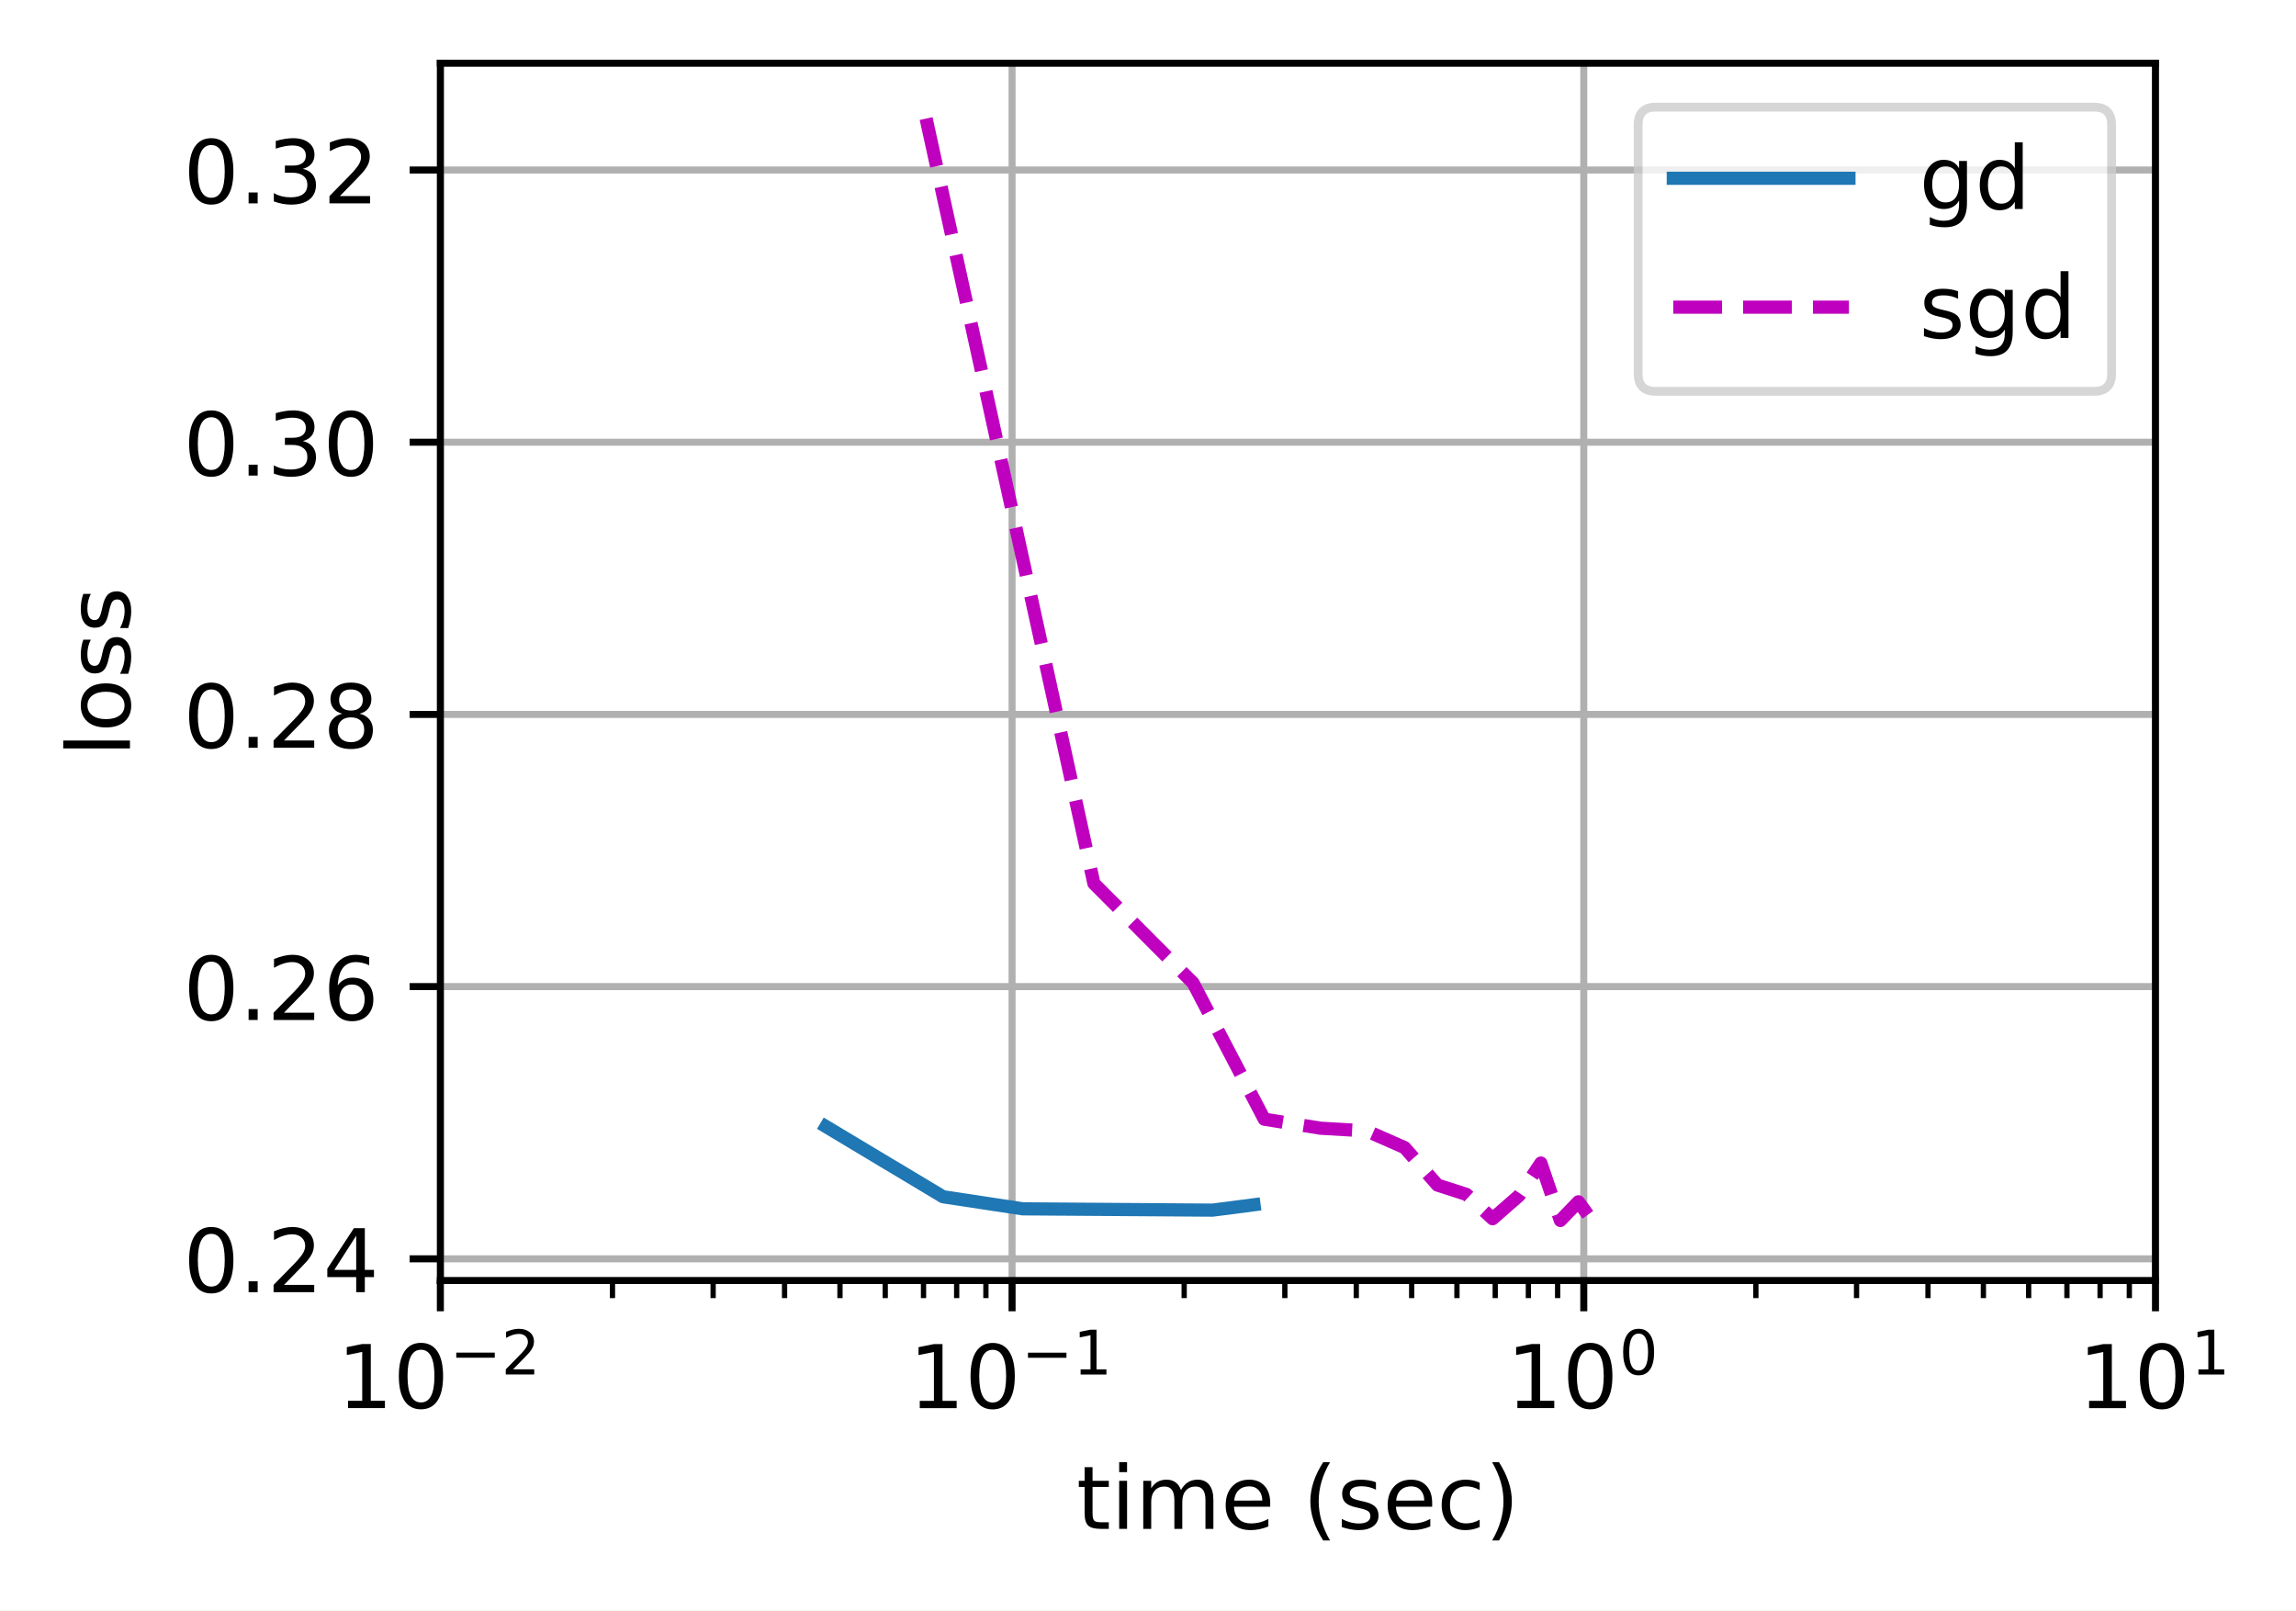
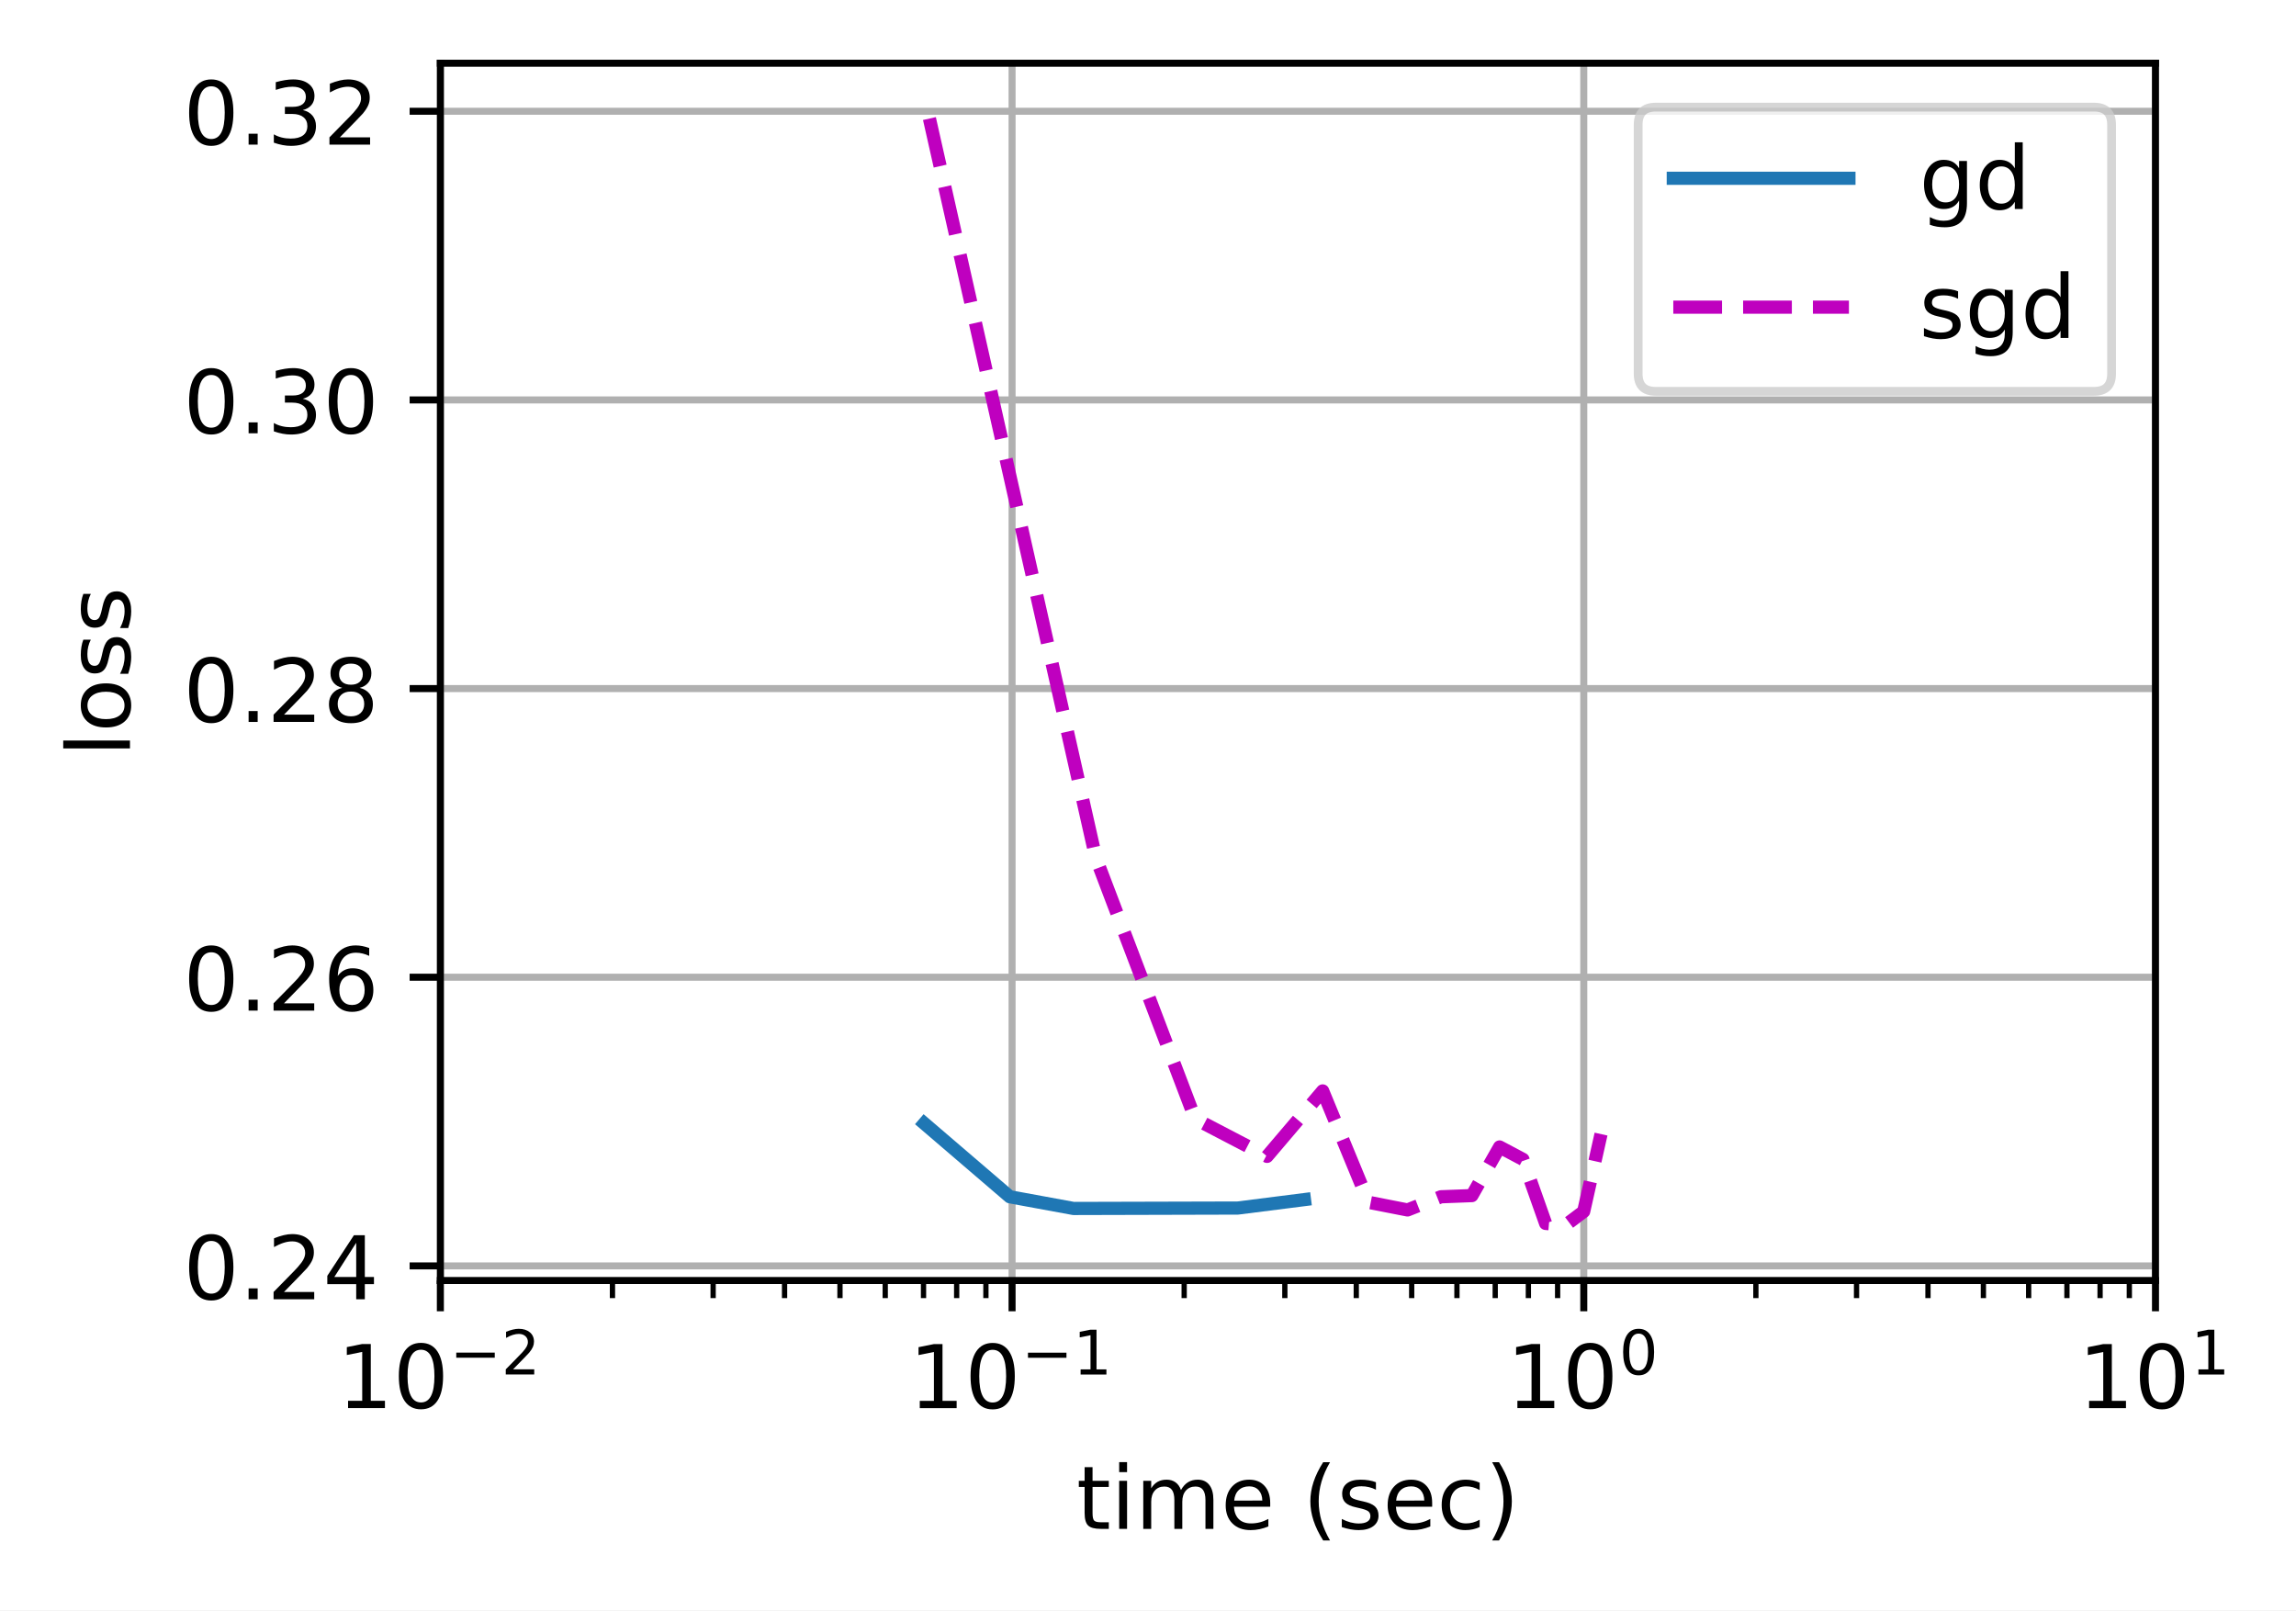
<svg xmlns="http://www.w3.org/2000/svg" xmlns:xlink="http://www.w3.org/1999/xlink" width="261.444pt" height="183.356pt" viewBox="0 0 261.444 183.356" version="1.1">
  <defs>
    <style type="text/css">*{stroke-linejoin: round; stroke-linecap: butt}</style>
  </defs>
  <g id="figure_1">
    <g id="patch_1">
      <path d="M 0 183.356  L 261.444 183.356  L 261.444 0  L 0 0  z " style="fill: #ffffff" />
    </g>
    <g id="axes_1">
      <g id="patch_2">
        <path d="M 50.144 145.8  L 245.444 145.8  L 245.444 7.2  L 50.144 7.2  z " style="fill: #ffffff" />
      </g>
      <g id="matplotlib.axis_1">
        <g id="xtick_1">
          <g id="line2d_1">
-             <path d="M 50.144 145.8  L 50.144 7.2  " clip-path="url(#p7cec3d5e2b)" style="fill: none; stroke: #b0b0b0; stroke-width: 0.8; stroke-linecap: square" />
+             <path d="M 50.144 145.8  L 50.144 7.2  " clip-path="url(#pdbdc7a6452)" style="fill: none; stroke: #b0b0b0; stroke-width: 0.8; stroke-linecap: square" />
          </g>
          <g id="line2d_2">
            <defs>
-               <path id="mfbb98a34d4" d="M 0 0  L 0 3.5  " style="stroke: #000000; stroke-width: 0.8" />
-             </defs>
-             <g>
-               <use xlink:href="#mfbb98a34d4" x="50.144" y="145.8" style="stroke: #000000; stroke-width: 0.8" />
+               <path id="m4387fced22" d="M 0 0  L 0 3.5  " style="stroke: #000000; stroke-width: 0.8" />
+             </defs>
+             <g>
+               <use xlink:href="#m4387fced22" x="50.144" y="145.8" style="stroke: #000000; stroke-width: 0.8" />
            </g>
          </g>
          <g id="text_1">
            <g transform="translate(38.39375 160.3984) scale(0.1 -0.1)">
              <defs>
                <path id="DejaVuSans-31" d="M 794 531  L 1825 531  L 1825 4091  L 703 3866  L 703 4441  L 1819 4666  L 2450 4666  L 2450 531  L 3481 531  L 3481 0  L 794 0  L 794 531  z " transform="scale(0.015625)" />
                <path id="DejaVuSans-30" d="M 2034 4250  Q 1547 4250 1301 3770  Q 1056 3291 1056 2328  Q 1056 1369 1301 889  Q 1547 409 2034 409  Q 2525 409 2770 889  Q 3016 1369 3016 2328  Q 3016 3291 2770 3770  Q 2525 4250 2034 4250  z M 2034 4750  Q 2819 4750 3233 4129  Q 3647 3509 3647 2328  Q 3647 1150 3233 529  Q 2819 -91 2034 -91  Q 1250 -91 836 529  Q 422 1150 422 2328  Q 422 3509 836 4129  Q 1250 4750 2034 4750  z " transform="scale(0.015625)" />
                <path id="DejaVuSans-2212" d="M 678 2272  L 4684 2272  L 4684 1741  L 678 1741  L 678 2272  z " transform="scale(0.015625)" />
                <path id="DejaVuSans-32" d="M 1228 531  L 3431 531  L 3431 0  L 469 0  L 469 531  Q 828 903 1448 1529  Q 2069 2156 2228 2338  Q 2531 2678 2651 2914  Q 2772 3150 2772 3378  Q 2772 3750 2511 3984  Q 2250 4219 1831 4219  Q 1534 4219 1204 4116  Q 875 4013 500 3803  L 500 4441  Q 881 4594 1212 4672  Q 1544 4750 1819 4750  Q 2544 4750 2975 4387  Q 3406 4025 3406 3419  Q 3406 3131 3298 2873  Q 3191 2616 2906 2266  Q 2828 2175 2409 1742  Q 1991 1309 1228 531  z " transform="scale(0.015625)" />
              </defs>
              <use xlink:href="#DejaVuSans-31" transform="translate(0 0.765625)" />
              <use xlink:href="#DejaVuSans-30" transform="translate(63.62305 0.765625)" />
              <use xlink:href="#DejaVuSans-2212" transform="translate(128.2031 39.04688) scale(0.7)" />
              <use xlink:href="#DejaVuSans-32" transform="translate(186.8555 39.04688) scale(0.7)" />
            </g>
          </g>
        </g>
        <g id="xtick_2">
          <g id="line2d_3">
-             <path d="M 115.244 145.8  L 115.244 7.2  " clip-path="url(#p7cec3d5e2b)" style="fill: none; stroke: #b0b0b0; stroke-width: 0.8; stroke-linecap: square" />
+             <path d="M 115.244 145.8  L 115.244 7.2  " clip-path="url(#pdbdc7a6452)" style="fill: none; stroke: #b0b0b0; stroke-width: 0.8; stroke-linecap: square" />
          </g>
          <g id="line2d_4">
            <g>
-               <use xlink:href="#mfbb98a34d4" x="115.244" y="145.8" style="stroke: #000000; stroke-width: 0.8" />
+               <use xlink:href="#m4387fced22" x="115.244" y="145.8" style="stroke: #000000; stroke-width: 0.8" />
            </g>
          </g>
          <g id="text_2">
            <g transform="translate(103.4938 160.3984) scale(0.1 -0.1)">
              <use xlink:href="#DejaVuSans-31" transform="translate(0 0.684375)" />
              <use xlink:href="#DejaVuSans-30" transform="translate(63.62305 0.684375)" />
              <use xlink:href="#DejaVuSans-2212" transform="translate(128.2031 38.96563) scale(0.7)" />
              <use xlink:href="#DejaVuSans-31" transform="translate(186.8555 38.96563) scale(0.7)" />
            </g>
          </g>
        </g>
        <g id="xtick_3">
          <g id="line2d_5">
-             <path d="M 180.344 145.8  L 180.344 7.2  " clip-path="url(#p7cec3d5e2b)" style="fill: none; stroke: #b0b0b0; stroke-width: 0.8; stroke-linecap: square" />
+             <path d="M 180.344 145.8  L 180.344 7.2  " clip-path="url(#pdbdc7a6452)" style="fill: none; stroke: #b0b0b0; stroke-width: 0.8; stroke-linecap: square" />
          </g>
          <g id="line2d_6">
            <g>
-               <use xlink:href="#mfbb98a34d4" x="180.344" y="145.8" style="stroke: #000000; stroke-width: 0.8" />
+               <use xlink:href="#m4387fced22" x="180.344" y="145.8" style="stroke: #000000; stroke-width: 0.8" />
            </g>
          </g>
          <g id="text_3">
            <g transform="translate(171.5437 160.3984) scale(0.1 -0.1)">
              <use xlink:href="#DejaVuSans-31" transform="translate(0 0.765625)" />
              <use xlink:href="#DejaVuSans-30" transform="translate(63.62305 0.765625)" />
              <use xlink:href="#DejaVuSans-30" transform="translate(128.2031 39.04688) scale(0.7)" />
            </g>
          </g>
        </g>
        <g id="xtick_4">
          <g id="line2d_7">
-             <path d="M 245.444 145.8  L 245.444 7.2  " clip-path="url(#p7cec3d5e2b)" style="fill: none; stroke: #b0b0b0; stroke-width: 0.8; stroke-linecap: square" />
+             <path d="M 245.444 145.8  L 245.444 7.2  " clip-path="url(#pdbdc7a6452)" style="fill: none; stroke: #b0b0b0; stroke-width: 0.8; stroke-linecap: square" />
          </g>
          <g id="line2d_8">
            <g>
-               <use xlink:href="#mfbb98a34d4" x="245.444" y="145.8" style="stroke: #000000; stroke-width: 0.8" />
+               <use xlink:href="#m4387fced22" x="245.444" y="145.8" style="stroke: #000000; stroke-width: 0.8" />
            </g>
          </g>
          <g id="text_4">
            <g transform="translate(236.6438 160.3984) scale(0.1 -0.1)">
              <use xlink:href="#DejaVuSans-31" transform="translate(0 0.684375)" />
              <use xlink:href="#DejaVuSans-30" transform="translate(63.62305 0.684375)" />
              <use xlink:href="#DejaVuSans-31" transform="translate(128.2031 38.96563) scale(0.7)" />
            </g>
          </g>
        </g>
        <g id="xtick_5">
          <g id="line2d_9">
            <defs>
-               <path id="m5ba0577fe9" d="M 0 0  L 0 2  " style="stroke: #000000; stroke-width: 0.6" />
-             </defs>
-             <g>
-               <use xlink:href="#m5ba0577fe9" x="69.741" y="145.8" style="stroke: #000000; stroke-width: 0.6" />
+               <path id="m2e46330958" d="M 0 0  L 0 2  " style="stroke: #000000; stroke-width: 0.6" />
+             </defs>
+             <g>
+               <use xlink:href="#m2e46330958" x="69.741" y="145.8" style="stroke: #000000; stroke-width: 0.6" />
            </g>
          </g>
        </g>
        <g id="xtick_6">
          <g id="line2d_10">
            <g>
-               <use xlink:href="#m5ba0577fe9" x="81.204" y="145.8" style="stroke: #000000; stroke-width: 0.6" />
+               <use xlink:href="#m2e46330958" x="81.204" y="145.8" style="stroke: #000000; stroke-width: 0.6" />
            </g>
          </g>
        </g>
        <g id="xtick_7">
          <g id="line2d_11">
            <g>
-               <use xlink:href="#m5ba0577fe9" x="89.338" y="145.8" style="stroke: #000000; stroke-width: 0.6" />
+               <use xlink:href="#m2e46330958" x="89.338" y="145.8" style="stroke: #000000; stroke-width: 0.6" />
            </g>
          </g>
        </g>
        <g id="xtick_8">
          <g id="line2d_12">
            <g>
-               <use xlink:href="#m5ba0577fe9" x="95.647" y="145.8" style="stroke: #000000; stroke-width: 0.6" />
+               <use xlink:href="#m2e46330958" x="95.647" y="145.8" style="stroke: #000000; stroke-width: 0.6" />
            </g>
          </g>
        </g>
        <g id="xtick_9">
          <g id="line2d_13">
            <g>
-               <use xlink:href="#m5ba0577fe9" x="100.801" y="145.8" style="stroke: #000000; stroke-width: 0.6" />
+               <use xlink:href="#m2e46330958" x="100.801" y="145.8" style="stroke: #000000; stroke-width: 0.6" />
            </g>
          </g>
        </g>
        <g id="xtick_10">
          <g id="line2d_14">
            <g>
-               <use xlink:href="#m5ba0577fe9" x="105.16" y="145.8" style="stroke: #000000; stroke-width: 0.6" />
+               <use xlink:href="#m2e46330958" x="105.16" y="145.8" style="stroke: #000000; stroke-width: 0.6" />
            </g>
          </g>
        </g>
        <g id="xtick_11">
          <g id="line2d_15">
            <g>
-               <use xlink:href="#m5ba0577fe9" x="108.935" y="145.8" style="stroke: #000000; stroke-width: 0.6" />
+               <use xlink:href="#m2e46330958" x="108.935" y="145.8" style="stroke: #000000; stroke-width: 0.6" />
            </g>
          </g>
        </g>
        <g id="xtick_12">
          <g id="line2d_16">
            <g>
-               <use xlink:href="#m5ba0577fe9" x="112.265" y="145.8" style="stroke: #000000; stroke-width: 0.6" />
+               <use xlink:href="#m2e46330958" x="112.265" y="145.8" style="stroke: #000000; stroke-width: 0.6" />
            </g>
          </g>
        </g>
        <g id="xtick_13">
          <g id="line2d_17">
            <g>
-               <use xlink:href="#m5ba0577fe9" x="134.841" y="145.8" style="stroke: #000000; stroke-width: 0.6" />
+               <use xlink:href="#m2e46330958" x="134.841" y="145.8" style="stroke: #000000; stroke-width: 0.6" />
            </g>
          </g>
        </g>
        <g id="xtick_14">
          <g id="line2d_18">
            <g>
-               <use xlink:href="#m5ba0577fe9" x="146.304" y="145.8" style="stroke: #000000; stroke-width: 0.6" />
+               <use xlink:href="#m2e46330958" x="146.304" y="145.8" style="stroke: #000000; stroke-width: 0.6" />
            </g>
          </g>
        </g>
        <g id="xtick_15">
          <g id="line2d_19">
            <g>
-               <use xlink:href="#m5ba0577fe9" x="154.438" y="145.8" style="stroke: #000000; stroke-width: 0.6" />
+               <use xlink:href="#m2e46330958" x="154.438" y="145.8" style="stroke: #000000; stroke-width: 0.6" />
            </g>
          </g>
        </g>
        <g id="xtick_16">
          <g id="line2d_20">
            <g>
-               <use xlink:href="#m5ba0577fe9" x="160.747" y="145.8" style="stroke: #000000; stroke-width: 0.6" />
+               <use xlink:href="#m2e46330958" x="160.747" y="145.8" style="stroke: #000000; stroke-width: 0.6" />
            </g>
          </g>
        </g>
        <g id="xtick_17">
          <g id="line2d_21">
            <g>
-               <use xlink:href="#m5ba0577fe9" x="165.901" y="145.8" style="stroke: #000000; stroke-width: 0.6" />
+               <use xlink:href="#m2e46330958" x="165.901" y="145.8" style="stroke: #000000; stroke-width: 0.6" />
            </g>
          </g>
        </g>
        <g id="xtick_18">
          <g id="line2d_22">
            <g>
-               <use xlink:href="#m5ba0577fe9" x="170.26" y="145.8" style="stroke: #000000; stroke-width: 0.6" />
+               <use xlink:href="#m2e46330958" x="170.26" y="145.8" style="stroke: #000000; stroke-width: 0.6" />
            </g>
          </g>
        </g>
        <g id="xtick_19">
          <g id="line2d_23">
            <g>
-               <use xlink:href="#m5ba0577fe9" x="174.035" y="145.8" style="stroke: #000000; stroke-width: 0.6" />
+               <use xlink:href="#m2e46330958" x="174.035" y="145.8" style="stroke: #000000; stroke-width: 0.6" />
            </g>
          </g>
        </g>
        <g id="xtick_20">
          <g id="line2d_24">
            <g>
-               <use xlink:href="#m5ba0577fe9" x="177.365" y="145.8" style="stroke: #000000; stroke-width: 0.6" />
+               <use xlink:href="#m2e46330958" x="177.365" y="145.8" style="stroke: #000000; stroke-width: 0.6" />
            </g>
          </g>
        </g>
        <g id="xtick_21">
          <g id="line2d_25">
            <g>
-               <use xlink:href="#m5ba0577fe9" x="199.941" y="145.8" style="stroke: #000000; stroke-width: 0.6" />
+               <use xlink:href="#m2e46330958" x="199.941" y="145.8" style="stroke: #000000; stroke-width: 0.6" />
            </g>
          </g>
        </g>
        <g id="xtick_22">
          <g id="line2d_26">
            <g>
-               <use xlink:href="#m5ba0577fe9" x="211.404" y="145.8" style="stroke: #000000; stroke-width: 0.6" />
+               <use xlink:href="#m2e46330958" x="211.404" y="145.8" style="stroke: #000000; stroke-width: 0.6" />
            </g>
          </g>
        </g>
        <g id="xtick_23">
          <g id="line2d_27">
            <g>
-               <use xlink:href="#m5ba0577fe9" x="219.538" y="145.8" style="stroke: #000000; stroke-width: 0.6" />
+               <use xlink:href="#m2e46330958" x="219.538" y="145.8" style="stroke: #000000; stroke-width: 0.6" />
            </g>
          </g>
        </g>
        <g id="xtick_24">
          <g id="line2d_28">
            <g>
-               <use xlink:href="#m5ba0577fe9" x="225.847" y="145.8" style="stroke: #000000; stroke-width: 0.6" />
+               <use xlink:href="#m2e46330958" x="225.847" y="145.8" style="stroke: #000000; stroke-width: 0.6" />
            </g>
          </g>
        </g>
        <g id="xtick_25">
          <g id="line2d_29">
            <g>
-               <use xlink:href="#m5ba0577fe9" x="231.001" y="145.8" style="stroke: #000000; stroke-width: 0.6" />
+               <use xlink:href="#m2e46330958" x="231.001" y="145.8" style="stroke: #000000; stroke-width: 0.6" />
            </g>
          </g>
        </g>
        <g id="xtick_26">
          <g id="line2d_30">
            <g>
-               <use xlink:href="#m5ba0577fe9" x="235.36" y="145.8" style="stroke: #000000; stroke-width: 0.6" />
+               <use xlink:href="#m2e46330958" x="235.36" y="145.8" style="stroke: #000000; stroke-width: 0.6" />
            </g>
          </g>
        </g>
        <g id="xtick_27">
          <g id="line2d_31">
            <g>
-               <use xlink:href="#m5ba0577fe9" x="239.135" y="145.8" style="stroke: #000000; stroke-width: 0.6" />
+               <use xlink:href="#m2e46330958" x="239.135" y="145.8" style="stroke: #000000; stroke-width: 0.6" />
            </g>
          </g>
        </g>
        <g id="xtick_28">
          <g id="line2d_32">
            <g>
-               <use xlink:href="#m5ba0577fe9" x="242.465" y="145.8" style="stroke: #000000; stroke-width: 0.6" />
+               <use xlink:href="#m2e46330958" x="242.465" y="145.8" style="stroke: #000000; stroke-width: 0.6" />
            </g>
          </g>
        </g>
        <g id="text_5">
          <g transform="translate(122.5766 174.0766) scale(0.1 -0.1)">
            <defs>
              <path id="DejaVuSans-74" d="M 1172 4494  L 1172 3500  L 2356 3500  L 2356 3053  L 1172 3053  L 1172 1153  Q 1172 725 1289 603  Q 1406 481 1766 481  L 2356 481  L 2356 0  L 1766 0  Q 1100 0 847 248  Q 594 497 594 1153  L 594 3053  L 172 3053  L 172 3500  L 594 3500  L 594 4494  L 1172 4494  z " transform="scale(0.015625)" />
              <path id="DejaVuSans-69" d="M 603 3500  L 1178 3500  L 1178 0  L 603 0  L 603 3500  z M 603 4863  L 1178 4863  L 1178 4134  L 603 4134  L 603 4863  z " transform="scale(0.015625)" />
              <path id="DejaVuSans-6d" d="M 3328 2828  Q 3544 3216 3844 3400  Q 4144 3584 4550 3584  Q 5097 3584 5394 3201  Q 5691 2819 5691 2113  L 5691 0  L 5113 0  L 5113 2094  Q 5113 2597 4934 2840  Q 4756 3084 4391 3084  Q 3944 3084 3684 2787  Q 3425 2491 3425 1978  L 3425 0  L 2847 0  L 2847 2094  Q 2847 2600 2669 2842  Q 2491 3084 2119 3084  Q 1678 3084 1418 2786  Q 1159 2488 1159 1978  L 1159 0  L 581 0  L 581 3500  L 1159 3500  L 1159 2956  Q 1356 3278 1631 3431  Q 1906 3584 2284 3584  Q 2666 3584 2933 3390  Q 3200 3197 3328 2828  z " transform="scale(0.015625)" />
              <path id="DejaVuSans-65" d="M 3597 1894  L 3597 1613  L 953 1613  Q 991 1019 1311 708  Q 1631 397 2203 397  Q 2534 397 2845 478  Q 3156 559 3463 722  L 3463 178  Q 3153 47 2828 -22  Q 2503 -91 2169 -91  Q 1331 -91 842 396  Q 353 884 353 1716  Q 353 2575 817 3079  Q 1281 3584 2069 3584  Q 2775 3584 3186 3129  Q 3597 2675 3597 1894  z M 3022 2063  Q 3016 2534 2758 2815  Q 2500 3097 2075 3097  Q 1594 3097 1305 2825  Q 1016 2553 972 2059  L 3022 2063  z " transform="scale(0.015625)" />
              <path id="DejaVuSans-20" transform="scale(0.015625)" />
              <path id="DejaVuSans-28" d="M 1984 4856  Q 1566 4138 1362 3434  Q 1159 2731 1159 2009  Q 1159 1288 1364 580  Q 1569 -128 1984 -844  L 1484 -844  Q 1016 -109 783 600  Q 550 1309 550 2009  Q 550 2706 781 3412  Q 1013 4119 1484 4856  L 1984 4856  z " transform="scale(0.015625)" />
              <path id="DejaVuSans-73" d="M 2834 3397  L 2834 2853  Q 2591 2978 2328 3040  Q 2066 3103 1784 3103  Q 1356 3103 1142 2972  Q 928 2841 928 2578  Q 928 2378 1081 2264  Q 1234 2150 1697 2047  L 1894 2003  Q 2506 1872 2764 1633  Q 3022 1394 3022 966  Q 3022 478 2636 193  Q 2250 -91 1575 -91  Q 1294 -91 989 -36  Q 684 19 347 128  L 347 722  Q 666 556 975 473  Q 1284 391 1588 391  Q 1994 391 2212 530  Q 2431 669 2431 922  Q 2431 1156 2273 1281  Q 2116 1406 1581 1522  L 1381 1569  Q 847 1681 609 1914  Q 372 2147 372 2553  Q 372 3047 722 3315  Q 1072 3584 1716 3584  Q 2034 3584 2315 3537  Q 2597 3491 2834 3397  z " transform="scale(0.015625)" />
              <path id="DejaVuSans-63" d="M 3122 3366  L 3122 2828  Q 2878 2963 2633 3030  Q 2388 3097 2138 3097  Q 1578 3097 1268 2742  Q 959 2388 959 1747  Q 959 1106 1268 751  Q 1578 397 2138 397  Q 2388 397 2633 464  Q 2878 531 3122 666  L 3122 134  Q 2881 22 2623 -34  Q 2366 -91 2075 -91  Q 1284 -91 818 406  Q 353 903 353 1747  Q 353 2603 823 3093  Q 1294 3584 2113 3584  Q 2378 3584 2631 3529  Q 2884 3475 3122 3366  z " transform="scale(0.015625)" />
              <path id="DejaVuSans-29" d="M 513 4856  L 1013 4856  Q 1481 4119 1714 3412  Q 1947 2706 1947 2009  Q 1947 1309 1714 600  Q 1481 -109 1013 -844  L 513 -844  Q 928 -128 1133 580  Q 1338 1288 1338 2009  Q 1338 2731 1133 3434  Q 928 4138 513 4856  z " transform="scale(0.015625)" />
            </defs>
            <use xlink:href="#DejaVuSans-74" />
            <use xlink:href="#DejaVuSans-69" x="39.209" />
            <use xlink:href="#DejaVuSans-6d" x="66.992" />
            <use xlink:href="#DejaVuSans-65" x="164.404" />
            <use xlink:href="#DejaVuSans-20" x="225.928" />
            <use xlink:href="#DejaVuSans-28" x="257.715" />
            <use xlink:href="#DejaVuSans-73" x="296.729" />
            <use xlink:href="#DejaVuSans-65" x="348.828" />
            <use xlink:href="#DejaVuSans-63" x="410.352" />
            <use xlink:href="#DejaVuSans-29" x="465.332" />
          </g>
        </g>
      </g>
      <g id="matplotlib.axis_2">
        <g id="ytick_1">
          <g id="line2d_33">
-             <path d="M 50.144 143.33  L 245.444 143.33  " clip-path="url(#p7cec3d5e2b)" style="fill: none; stroke: #b0b0b0; stroke-width: 0.8; stroke-linecap: square" />
+             <path d="M 50.144 144.136  L 245.444 144.136  " clip-path="url(#pdbdc7a6452)" style="fill: none; stroke: #b0b0b0; stroke-width: 0.8; stroke-linecap: square" />
          </g>
          <g id="line2d_34">
            <defs>
-               <path id="m861fe963ca" d="M 0 0  L -3.5 0  " style="stroke: #000000; stroke-width: 0.8" />
-             </defs>
-             <g>
-               <use xlink:href="#m861fe963ca" x="50.144" y="143.33" style="stroke: #000000; stroke-width: 0.8" />
+               <path id="m6b833abdbb" d="M 0 0  L -3.5 0  " style="stroke: #000000; stroke-width: 0.8" />
+             </defs>
+             <g>
+               <use xlink:href="#m6b833abdbb" x="50.144" y="144.136" style="stroke: #000000; stroke-width: 0.8" />
            </g>
          </g>
          <g id="text_6">
-             <g transform="translate(20.87813 147.1288) scale(0.1 -0.1)">
+             <g transform="translate(20.87813 147.935) scale(0.1 -0.1)">
              <defs>
                <path id="DejaVuSans-2e" d="M 684 794  L 1344 794  L 1344 0  L 684 0  L 684 794  z " transform="scale(0.015625)" />
                <path id="DejaVuSans-34" d="M 2419 4116  L 825 1625  L 2419 1625  L 2419 4116  z M 2253 4666  L 3047 4666  L 3047 1625  L 3713 1625  L 3713 1100  L 3047 1100  L 3047 0  L 2419 0  L 2419 1100  L 313 1100  L 313 1709  L 2253 4666  z " transform="scale(0.015625)" />
              </defs>
              <use xlink:href="#DejaVuSans-30" />
              <use xlink:href="#DejaVuSans-2e" x="63.623" />
              <use xlink:href="#DejaVuSans-32" x="95.41" />
              <use xlink:href="#DejaVuSans-34" x="159.033" />
            </g>
          </g>
        </g>
        <g id="ytick_2">
          <g id="line2d_35">
-             <path d="M 50.144 112.336  L 245.444 112.336  " clip-path="url(#p7cec3d5e2b)" style="fill: none; stroke: #b0b0b0; stroke-width: 0.8; stroke-linecap: square" />
+             <path d="M 50.144 111.269  L 245.444 111.269  " clip-path="url(#pdbdc7a6452)" style="fill: none; stroke: #b0b0b0; stroke-width: 0.8; stroke-linecap: square" />
          </g>
          <g id="line2d_36">
            <g>
-               <use xlink:href="#m861fe963ca" x="50.144" y="112.336" style="stroke: #000000; stroke-width: 0.8" />
+               <use xlink:href="#m6b833abdbb" x="50.144" y="111.269" style="stroke: #000000; stroke-width: 0.8" />
            </g>
          </g>
          <g id="text_7">
-             <g transform="translate(20.87813 116.1356) scale(0.1 -0.1)">
+             <g transform="translate(20.87813 115.0678) scale(0.1 -0.1)">
              <defs>
                <path id="DejaVuSans-36" d="M 2113 2584  Q 1688 2584 1439 2293  Q 1191 2003 1191 1497  Q 1191 994 1439 701  Q 1688 409 2113 409  Q 2538 409 2786 701  Q 3034 994 3034 1497  Q 3034 2003 2786 2293  Q 2538 2584 2113 2584  z M 3366 4563  L 3366 3988  Q 3128 4100 2886 4159  Q 2644 4219 2406 4219  Q 1781 4219 1451 3797  Q 1122 3375 1075 2522  Q 1259 2794 1537 2939  Q 1816 3084 2150 3084  Q 2853 3084 3261 2657  Q 3669 2231 3669 1497  Q 3669 778 3244 343  Q 2819 -91 2113 -91  Q 1303 -91 875 529  Q 447 1150 447 2328  Q 447 3434 972 4092  Q 1497 4750 2381 4750  Q 2619 4750 2861 4703  Q 3103 4656 3366 4563  z " transform="scale(0.015625)" />
              </defs>
              <use xlink:href="#DejaVuSans-30" />
              <use xlink:href="#DejaVuSans-2e" x="63.623" />
              <use xlink:href="#DejaVuSans-32" x="95.41" />
              <use xlink:href="#DejaVuSans-36" x="159.033" />
            </g>
          </g>
        </g>
        <g id="ytick_3">
          <g id="line2d_37">
-             <path d="M 50.144 81.343  L 245.444 81.343  " clip-path="url(#p7cec3d5e2b)" style="fill: none; stroke: #b0b0b0; stroke-width: 0.8; stroke-linecap: square" />
+             <path d="M 50.144 78.401  L 245.444 78.401  " clip-path="url(#pdbdc7a6452)" style="fill: none; stroke: #b0b0b0; stroke-width: 0.8; stroke-linecap: square" />
          </g>
          <g id="line2d_38">
            <g>
-               <use xlink:href="#m861fe963ca" x="50.144" y="81.343" style="stroke: #000000; stroke-width: 0.8" />
+               <use xlink:href="#m6b833abdbb" x="50.144" y="78.401" style="stroke: #000000; stroke-width: 0.8" />
            </g>
          </g>
          <g id="text_8">
-             <g transform="translate(20.87813 85.14246) scale(0.1 -0.1)">
+             <g transform="translate(20.87813 82.20066) scale(0.1 -0.1)">
              <defs>
                <path id="DejaVuSans-38" d="M 2034 2216  Q 1584 2216 1326 1975  Q 1069 1734 1069 1313  Q 1069 891 1326 650  Q 1584 409 2034 409  Q 2484 409 2743 651  Q 3003 894 3003 1313  Q 3003 1734 2745 1975  Q 2488 2216 2034 2216  z M 1403 2484  Q 997 2584 770 2862  Q 544 3141 544 3541  Q 544 4100 942 4425  Q 1341 4750 2034 4750  Q 2731 4750 3128 4425  Q 3525 4100 3525 3541  Q 3525 3141 3298 2862  Q 3072 2584 2669 2484  Q 3125 2378 3379 2068  Q 3634 1759 3634 1313  Q 3634 634 3220 271  Q 2806 -91 2034 -91  Q 1263 -91 848 271  Q 434 634 434 1313  Q 434 1759 690 2068  Q 947 2378 1403 2484  z M 1172 3481  Q 1172 3119 1398 2916  Q 1625 2713 2034 2713  Q 2441 2713 2670 2916  Q 2900 3119 2900 3481  Q 2900 3844 2670 4047  Q 2441 4250 2034 4250  Q 1625 4250 1398 4047  Q 1172 3844 1172 3481  z " transform="scale(0.015625)" />
              </defs>
              <use xlink:href="#DejaVuSans-30" />
              <use xlink:href="#DejaVuSans-2e" x="63.623" />
              <use xlink:href="#DejaVuSans-32" x="95.41" />
              <use xlink:href="#DejaVuSans-38" x="159.033" />
            </g>
          </g>
        </g>
        <g id="ytick_4">
          <g id="line2d_39">
-             <path d="M 50.144 50.35  L 245.444 50.35  " clip-path="url(#p7cec3d5e2b)" style="fill: none; stroke: #b0b0b0; stroke-width: 0.8; stroke-linecap: square" />
+             <path d="M 50.144 45.534  L 245.444 45.534  " clip-path="url(#pdbdc7a6452)" style="fill: none; stroke: #b0b0b0; stroke-width: 0.8; stroke-linecap: square" />
          </g>
          <g id="line2d_40">
            <g>
-               <use xlink:href="#m861fe963ca" x="50.144" y="50.35" style="stroke: #000000; stroke-width: 0.8" />
+               <use xlink:href="#m6b833abdbb" x="50.144" y="45.534" style="stroke: #000000; stroke-width: 0.8" />
            </g>
          </g>
          <g id="text_9">
-             <g transform="translate(20.87813 54.1493) scale(0.1 -0.1)">
+             <g transform="translate(20.87813 49.33351) scale(0.1 -0.1)">
              <defs>
                <path id="DejaVuSans-33" d="M 2597 2516  Q 3050 2419 3304 2112  Q 3559 1806 3559 1356  Q 3559 666 3084 287  Q 2609 -91 1734 -91  Q 1441 -91 1130 -33  Q 819 25 488 141  L 488 750  Q 750 597 1062 519  Q 1375 441 1716 441  Q 2309 441 2620 675  Q 2931 909 2931 1356  Q 2931 1769 2642 2001  Q 2353 2234 1838 2234  L 1294 2234  L 1294 2753  L 1863 2753  Q 2328 2753 2575 2939  Q 2822 3125 2822 3475  Q 2822 3834 2567 4026  Q 2313 4219 1838 4219  Q 1578 4219 1281 4162  Q 984 4106 628 3988  L 628 4550  Q 988 4650 1302 4700  Q 1616 4750 1894 4750  Q 2613 4750 3031 4423  Q 3450 4097 3450 3541  Q 3450 3153 3228 2886  Q 3006 2619 2597 2516  z " transform="scale(0.015625)" />
              </defs>
              <use xlink:href="#DejaVuSans-30" />
              <use xlink:href="#DejaVuSans-2e" x="63.623" />
              <use xlink:href="#DejaVuSans-33" x="95.41" />
              <use xlink:href="#DejaVuSans-30" x="159.033" />
            </g>
          </g>
        </g>
        <g id="ytick_5">
          <g id="line2d_41">
-             <path d="M 50.144 19.357  L 245.444 19.357  " clip-path="url(#p7cec3d5e2b)" style="fill: none; stroke: #b0b0b0; stroke-width: 0.8; stroke-linecap: square" />
+             <path d="M 50.144 12.667  L 245.444 12.667  " clip-path="url(#pdbdc7a6452)" style="fill: none; stroke: #b0b0b0; stroke-width: 0.8; stroke-linecap: square" />
          </g>
          <g id="line2d_42">
            <g>
-               <use xlink:href="#m861fe963ca" x="50.144" y="19.357" style="stroke: #000000; stroke-width: 0.8" />
+               <use xlink:href="#m6b833abdbb" x="50.144" y="12.667" style="stroke: #000000; stroke-width: 0.8" />
            </g>
          </g>
          <g id="text_10">
-             <g transform="translate(20.87813 23.15614) scale(0.1 -0.1)">
+             <g transform="translate(20.87813 16.46635) scale(0.1 -0.1)">
              <use xlink:href="#DejaVuSans-30" />
              <use xlink:href="#DejaVuSans-2e" x="63.623" />
              <use xlink:href="#DejaVuSans-33" x="95.41" />
              <use xlink:href="#DejaVuSans-32" x="159.033" />
            </g>
          </g>
        </g>
        <g id="text_11">
          <g transform="translate(14.79844 86.15781) rotate(-90) scale(0.1 -0.1)">
            <defs>
              <path id="DejaVuSans-6c" d="M 603 4863  L 1178 4863  L 1178 0  L 603 0  L 603 4863  z " transform="scale(0.015625)" />
              <path id="DejaVuSans-6f" d="M 1959 3097  Q 1497 3097 1228 2736  Q 959 2375 959 1747  Q 959 1119 1226 758  Q 1494 397 1959 397  Q 2419 397 2687 759  Q 2956 1122 2956 1747  Q 2956 2369 2687 2733  Q 2419 3097 1959 3097  z M 1959 3584  Q 2709 3584 3137 3096  Q 3566 2609 3566 1747  Q 3566 888 3137 398  Q 2709 -91 1959 -91  Q 1206 -91 779 398  Q 353 888 353 1747  Q 353 2609 779 3096  Q 1206 3584 1959 3584  z " transform="scale(0.015625)" />
            </defs>
            <use xlink:href="#DejaVuSans-6c" />
            <use xlink:href="#DejaVuSans-6f" x="27.783" />
            <use xlink:href="#DejaVuSans-73" x="88.965" />
            <use xlink:href="#DejaVuSans-73" x="141.064" />
          </g>
        </g>
      </g>
      <g id="line2d_43">
-         <path d="M 94.057 128.275  L 107.391 136.264  L 116.462 137.639  L 138.071 137.786  L 142.794 137.174  " clip-path="url(#p7cec3d5e2b)" style="fill: none; stroke: #1f77b4; stroke-width: 1.5; stroke-linecap: square" />
+         <path d="M 105.249 127.919  L 114.982 136.263  L 122.245 137.597  L 140.946 137.548  L 148.539 136.585  " clip-path="url(#pdbdc7a6452)" style="fill: none; stroke: #1f77b4; stroke-width: 1.5; stroke-linecap: square" />
      </g>
      <g id="line2d_44">
-         <path d="M 105.456 13.5  L 124.56 100.588  L 135.856 111.922  L 143.964 127.431  L 150.384 128.461  L 155.622 128.764  L 159.945 130.666  L 163.685 134.934  L 166.98 135.992  L 169.961 138.766  L 172.982 136.125  L 175.459 132.426  L 177.679 138.965  L 179.734 136.835  L 181.669 139.5  " clip-path="url(#p7cec3d5e2b)" style="fill: none; stroke-dasharray: 5.55,2.4; stroke-dashoffset: 0; stroke: #bf00bf; stroke-width: 1.5" />
+         <path d="M 105.833 13.5  L 124.772 97.626  L 136.094 127.398  L 144.278 131.665  L 150.613 124.213  L 155.844 136.896  L 160.273 137.765  L 164.079 136.266  L 167.604 136.131  L 170.757 130.594  L 173.415 132.003  L 175.997 139.299  L 178.262 139.5  L 180.333 137.94  L 182.309 129.129  " clip-path="url(#pdbdc7a6452)" style="fill: none; stroke-dasharray: 5.55,2.4; stroke-dashoffset: 0; stroke: #bf00bf; stroke-width: 1.5" />
      </g>
      <g id="patch_3">
        <path d="M 50.144 145.8  L 50.144 7.2  " style="fill: none; stroke: #000000; stroke-width: 0.8; stroke-linejoin: miter; stroke-linecap: square" />
      </g>
      <g id="patch_4">
        <path d="M 245.444 145.8  L 245.444 7.2  " style="fill: none; stroke: #000000; stroke-width: 0.8; stroke-linejoin: miter; stroke-linecap: square" />
      </g>
      <g id="patch_5">
        <path d="M 50.144 145.8  L 245.444 145.8  " style="fill: none; stroke: #000000; stroke-width: 0.8; stroke-linejoin: miter; stroke-linecap: square" />
      </g>
      <g id="patch_6">
        <path d="M 50.144 7.2  L 245.444 7.2  " style="fill: none; stroke: #000000; stroke-width: 0.8; stroke-linejoin: miter; stroke-linecap: square" />
      </g>
      <g id="legend_1">
        <g id="patch_7">
          <path d="M 188.537 44.556  L 238.444 44.556  Q 240.444 44.556 240.444 42.556  L 240.444 14.2  Q 240.444 12.2 238.444 12.2  L 188.537 12.2  Q 186.537 12.2 186.537 14.2  L 186.537 42.556  Q 186.537 44.556 188.537 44.556  z " style="fill: #ffffff; opacity: 0.8; stroke: #cccccc; stroke-linejoin: miter" />
        </g>
        <g id="line2d_45">
          <path d="M 190.537 20.298  L 200.537 20.298  L 210.537 20.298  " style="fill: none; stroke: #1f77b4; stroke-width: 1.5; stroke-linecap: square" />
        </g>
        <g id="text_12">
          <g transform="translate(218.5375 23.79844) scale(0.1 -0.1)">
            <defs>
              <path id="DejaVuSans-67" d="M 2906 1791  Q 2906 2416 2648 2759  Q 2391 3103 1925 3103  Q 1463 3103 1205 2759  Q 947 2416 947 1791  Q 947 1169 1205 825  Q 1463 481 1925 481  Q 2391 481 2648 825  Q 2906 1169 2906 1791  z M 3481 434  Q 3481 -459 3084 -895  Q 2688 -1331 1869 -1331  Q 1566 -1331 1297 -1286  Q 1028 -1241 775 -1147  L 775 -588  Q 1028 -725 1275 -790  Q 1522 -856 1778 -856  Q 2344 -856 2625 -561  Q 2906 -266 2906 331  L 2906 616  Q 2728 306 2450 153  Q 2172 0 1784 0  Q 1141 0 747 490  Q 353 981 353 1791  Q 353 2603 747 3093  Q 1141 3584 1784 3584  Q 2172 3584 2450 3431  Q 2728 3278 2906 2969  L 2906 3500  L 3481 3500  L 3481 434  z " transform="scale(0.015625)" />
              <path id="DejaVuSans-64" d="M 2906 2969  L 2906 4863  L 3481 4863  L 3481 0  L 2906 0  L 2906 525  Q 2725 213 2448 61  Q 2172 -91 1784 -91  Q 1150 -91 751 415  Q 353 922 353 1747  Q 353 2572 751 3078  Q 1150 3584 1784 3584  Q 2172 3584 2448 3432  Q 2725 3281 2906 2969  z M 947 1747  Q 947 1113 1208 752  Q 1469 391 1925 391  Q 2381 391 2643 752  Q 2906 1113 2906 1747  Q 2906 2381 2643 2742  Q 2381 3103 1925 3103  Q 1469 3103 1208 2742  Q 947 2381 947 1747  z " transform="scale(0.015625)" />
            </defs>
            <use xlink:href="#DejaVuSans-67" />
            <use xlink:href="#DejaVuSans-64" x="63.477" />
          </g>
        </g>
        <g id="line2d_46">
          <path d="M 190.537 34.977  L 200.537 34.977  L 210.537 34.977  " style="fill: none; stroke-dasharray: 5.55,2.4; stroke-dashoffset: 0; stroke: #bf00bf; stroke-width: 1.5" />
        </g>
        <g id="text_13">
          <g transform="translate(218.5375 38.47656) scale(0.1 -0.1)">
            <use xlink:href="#DejaVuSans-73" />
            <use xlink:href="#DejaVuSans-67" x="52.1" />
            <use xlink:href="#DejaVuSans-64" x="115.576" />
          </g>
        </g>
      </g>
    </g>
  </g>
  <defs>
-     <clipPath id="p7cec3d5e2b">
+     <clipPath id="pdbdc7a6452">
      <rect x="50.144" y="7.2" width="195.3" height="138.6" />
    </clipPath>
  </defs>
</svg>
